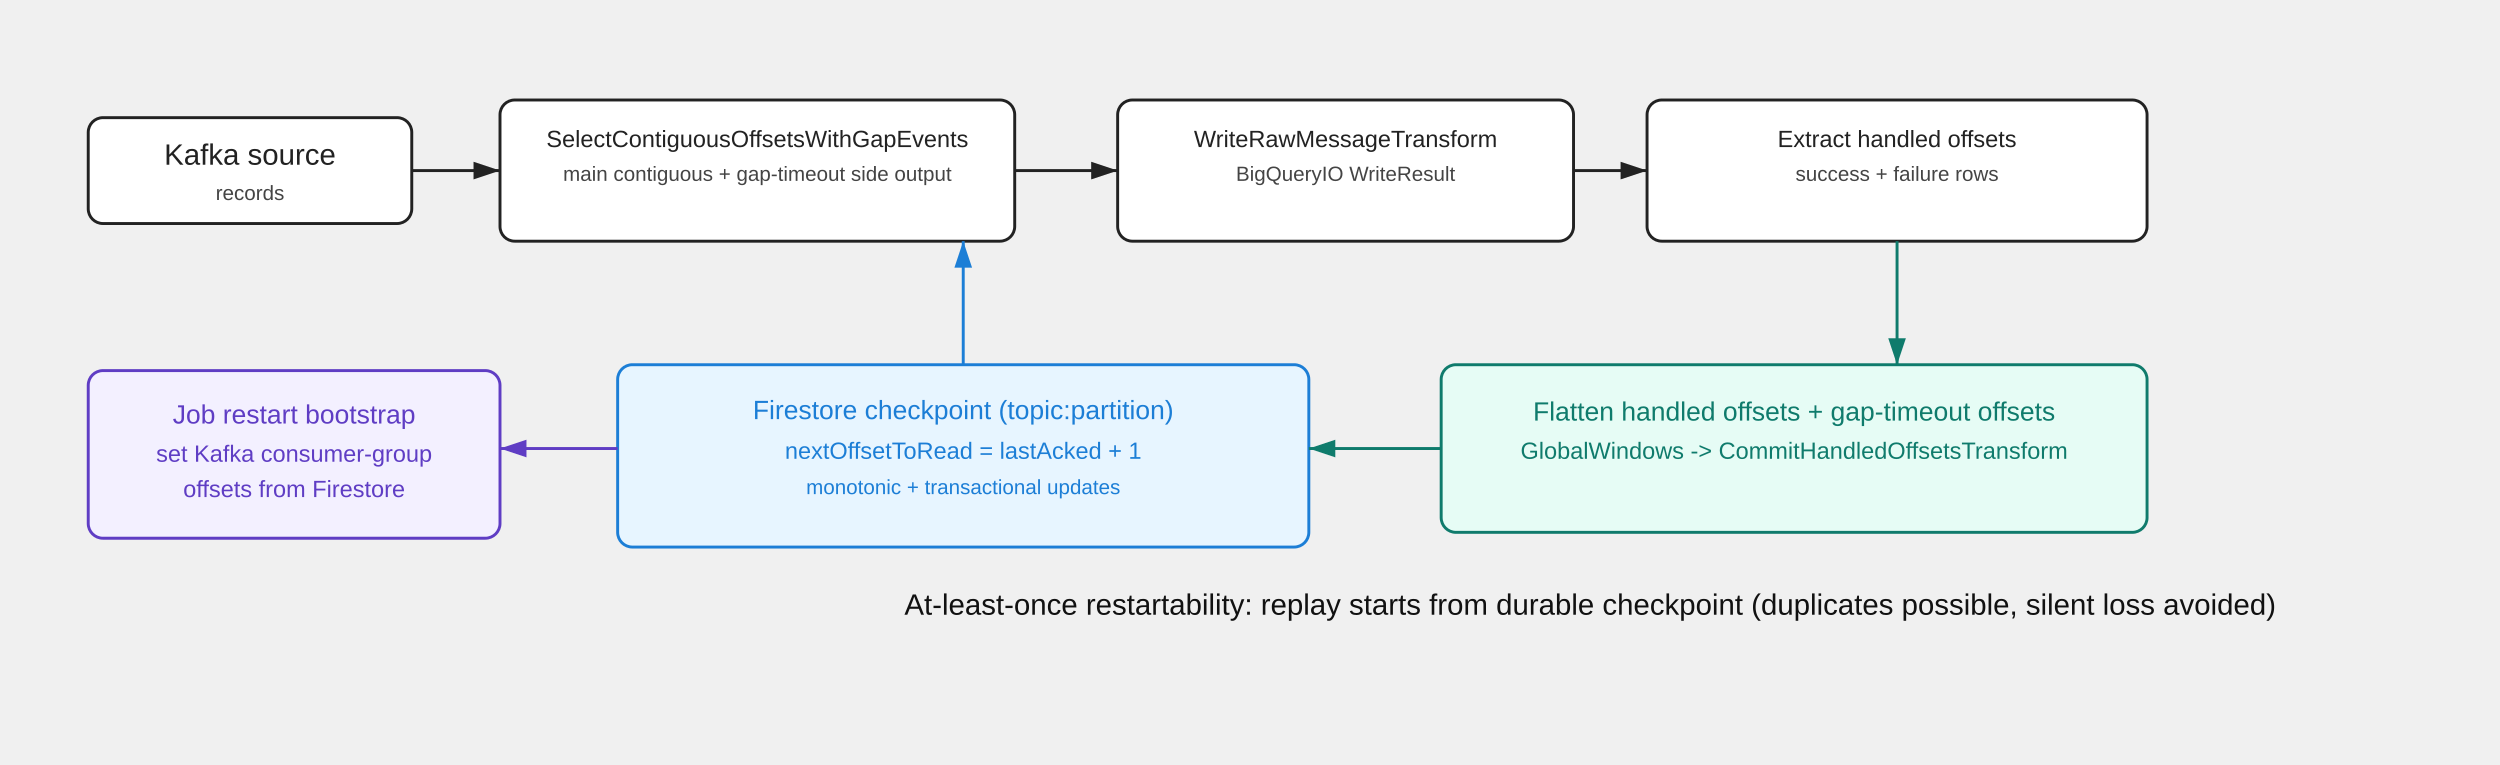
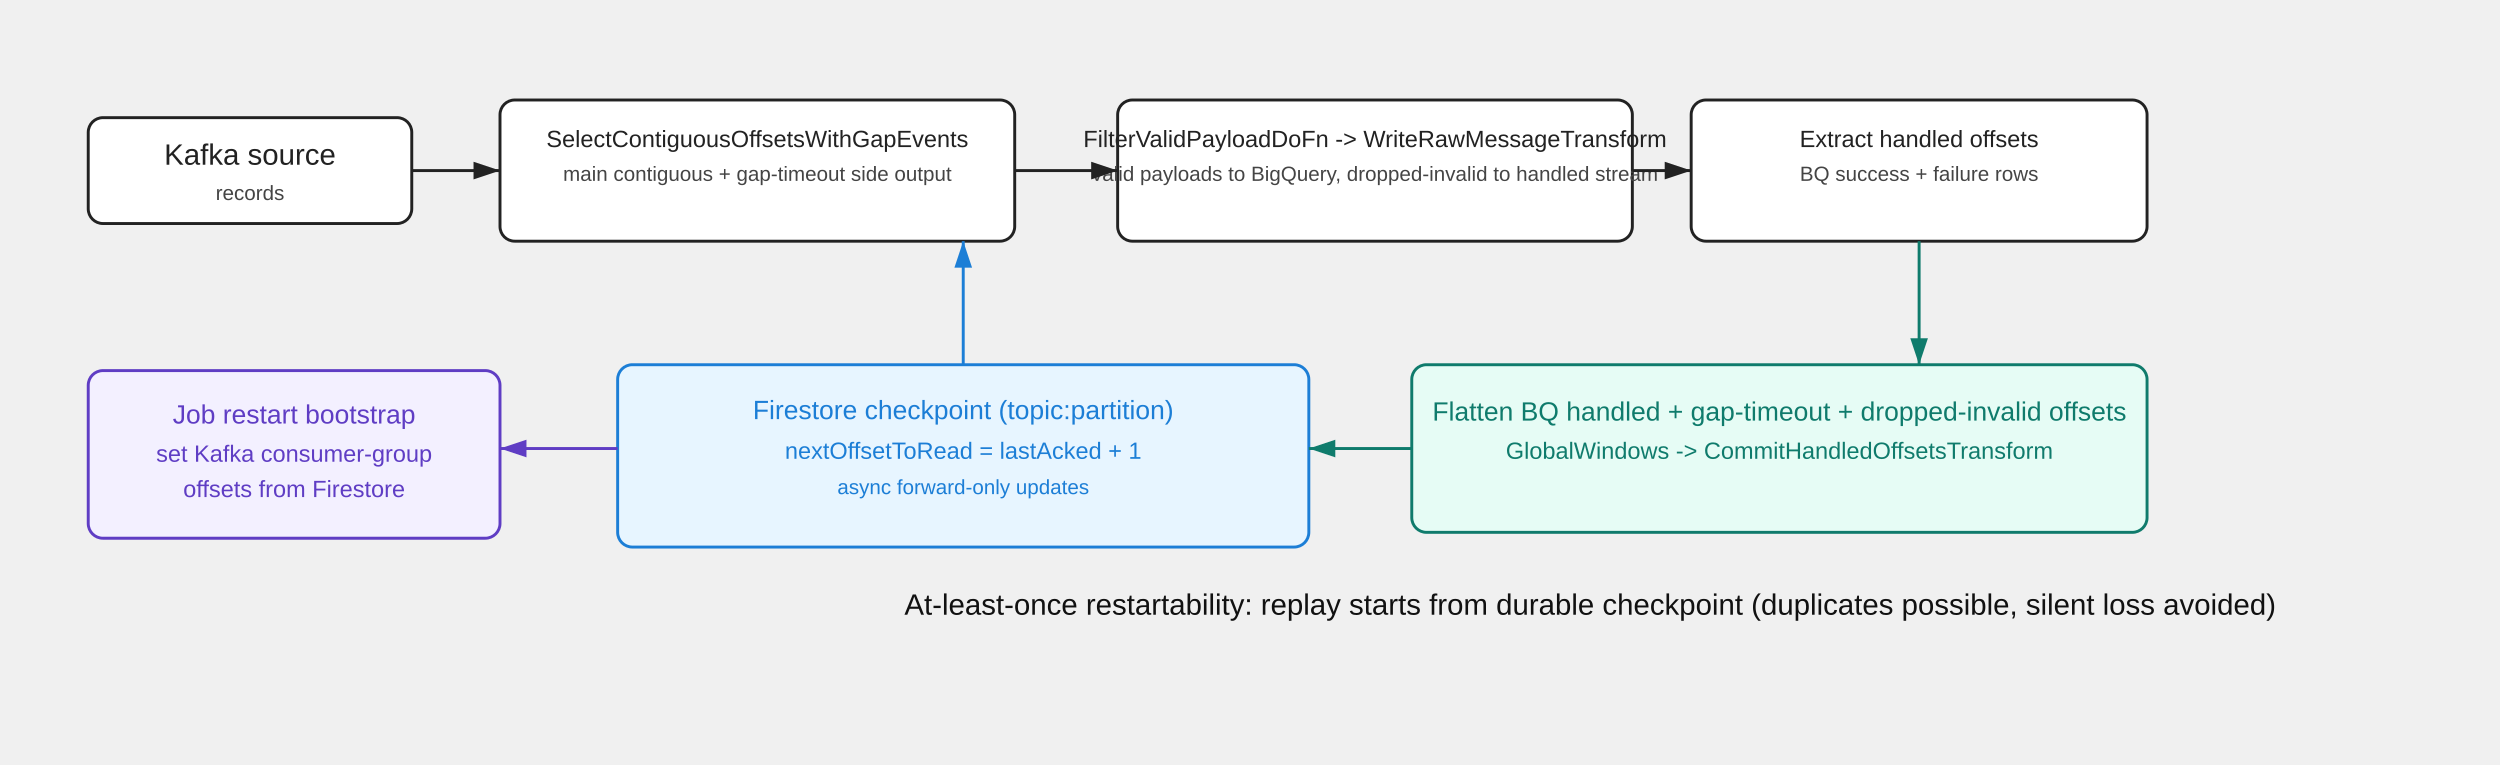
<svg xmlns="http://www.w3.org/2000/svg" width="1700" height="520" viewBox="0 0 1700 520" role="img" aria-labelledby="title desc">
  <defs>
    <marker id="arrow" markerWidth="10" markerHeight="10" refX="9" refY="3" orient="auto" markerUnits="strokeWidth">
      <path d="M0,0 L0,6 L9,3 z" fill="#222" />
    </marker>
    <marker id="arrowGreen" markerWidth="10" markerHeight="10" refX="9" refY="3" orient="auto" markerUnits="strokeWidth">
      <path d="M0,0 L0,6 L9,3 z" fill="#0f7b6c" />
    </marker>
    <marker id="arrowBlue" markerWidth="10" markerHeight="10" refX="9" refY="3" orient="auto" markerUnits="strokeWidth">
      <path d="M0,0 L0,6 L9,3 z" fill="#1c7ed6" />
    </marker>
    <marker id="arrowPurple" markerWidth="10" markerHeight="10" refX="9" refY="3" orient="auto" markerUnits="strokeWidth">
      <path d="M0,0 L0,6 L9,3 z" fill="#5f3dc4" />
    </marker>
  </defs>
  <rect x="60" y="80" width="220" height="72" rx="10" ry="10" fill="#fff" stroke="#222" stroke-width="2" />
  <text x="170" y="112" text-anchor="middle" font-family="Arial, sans-serif" font-size="20" fill="#222">Kafka source</text>
  <text x="170" y="136" text-anchor="middle" font-family="Arial, sans-serif" font-size="14" fill="#444">records</text>
  <rect x="340" y="68" width="350" height="96" rx="10" ry="10" fill="#fff" stroke="#222" stroke-width="2" />
  <text x="515" y="100" text-anchor="middle" font-family="Arial, sans-serif" font-size="16" fill="#222">SelectContiguousOffsetsWithGapEvents</text>
  <text x="515" y="123" text-anchor="middle" font-family="Arial, sans-serif" font-size="14" fill="#444">main contiguous + gap-timeout side output</text>
-   <rect x="760" y="68" width="310" height="96" rx="10" ry="10" fill="#fff" stroke="#222" stroke-width="2" />
-   <text x="915" y="100" text-anchor="middle" font-family="Arial, sans-serif" font-size="16" fill="#222">WriteRawMessageTransform</text>
-   <text x="915" y="123" text-anchor="middle" font-family="Arial, sans-serif" font-size="14" fill="#444">BigQueryIO WriteResult</text>
-   <rect x="1120" y="68" width="340" height="96" rx="10" ry="10" fill="#fff" stroke="#222" stroke-width="2" />
-   <text x="1290" y="100" text-anchor="middle" font-family="Arial, sans-serif" font-size="16" fill="#222">Extract handled offsets</text>
-   <text x="1290" y="123" text-anchor="middle" font-family="Arial, sans-serif" font-size="14" fill="#444">success + failure rows</text>
-   <rect x="980" y="248" width="480" height="114" rx="10" ry="10" fill="#e6fcf5" stroke="#0f7b6c" stroke-width="2" />
-   <text x="1220" y="286" text-anchor="middle" font-family="Arial, sans-serif" font-size="18" fill="#0f7b6c">Flatten handled offsets + gap-timeout offsets</text>
-   <text x="1220" y="312" text-anchor="middle" font-family="Arial, sans-serif" font-size="16" fill="#0f7b6c">GlobalWindows -&gt; CommitHandledOffsetsTransform</text>
+   <rect x="760" y="68" width="350" height="96" rx="10" ry="10" fill="#fff" stroke="#222" stroke-width="2" />
+   <text x="935" y="100" text-anchor="middle" font-family="Arial, sans-serif" font-size="16" fill="#222">FilterValidPayloadDoFn -&gt; WriteRawMessageTransform</text>
+   <text x="935" y="123" text-anchor="middle" font-family="Arial, sans-serif" font-size="14" fill="#444">valid payloads to BigQuery, dropped-invalid to handled stream</text>
+   <rect x="1150" y="68" width="310" height="96" rx="10" ry="10" fill="#fff" stroke="#222" stroke-width="2" />
+   <text x="1305" y="100" text-anchor="middle" font-family="Arial, sans-serif" font-size="16" fill="#222">Extract handled offsets</text>
+   <text x="1305" y="123" text-anchor="middle" font-family="Arial, sans-serif" font-size="14" fill="#444">BQ success + failure rows</text>
+   <rect x="960" y="248" width="500" height="114" rx="10" ry="10" fill="#e6fcf5" stroke="#0f7b6c" stroke-width="2" />
+   <text x="1210" y="286" text-anchor="middle" font-family="Arial, sans-serif" font-size="18" fill="#0f7b6c">Flatten BQ handled + gap-timeout + dropped-invalid offsets</text>
+   <text x="1210" y="312" text-anchor="middle" font-family="Arial, sans-serif" font-size="16" fill="#0f7b6c">GlobalWindows -&gt; CommitHandledOffsetsTransform</text>
  <rect x="420" y="248" width="470" height="124" rx="10" ry="10" fill="#e7f5ff" stroke="#1c7ed6" stroke-width="2" />
  <text x="655" y="285" text-anchor="middle" font-family="Arial, sans-serif" font-size="18" fill="#1c7ed6">Firestore checkpoint (topic:partition)</text>
  <text x="655" y="312" text-anchor="middle" font-family="Arial, sans-serif" font-size="16" fill="#1c7ed6">nextOffsetToRead = lastAcked + 1</text>
-   <text x="655" y="336" text-anchor="middle" font-family="Arial, sans-serif" font-size="14" fill="#1c7ed6">monotonic + transactional updates</text>
+   <text x="655" y="336" text-anchor="middle" font-family="Arial, sans-serif" font-size="14" fill="#1c7ed6">async forward-only updates</text>
  <rect x="60" y="252" width="280" height="114" rx="10" ry="10" fill="#f3f0ff" stroke="#5f3dc4" stroke-width="2" />
  <text x="200" y="288" text-anchor="middle" font-family="Arial, sans-serif" font-size="18" fill="#5f3dc4">Job restart bootstrap</text>
  <text x="200" y="314" text-anchor="middle" font-family="Arial, sans-serif" font-size="16" fill="#5f3dc4">set Kafka consumer-group</text>
  <text x="200" y="338" text-anchor="middle" font-family="Arial, sans-serif" font-size="16" fill="#5f3dc4">offsets from Firestore</text>
  <line x1="280" y1="116" x2="340" y2="116" stroke="#222" stroke-width="2" marker-end="url(#arrow)" />
  <line x1="690" y1="116" x2="760" y2="116" stroke="#222" stroke-width="2" marker-end="url(#arrow)" />
-   <line x1="1070" y1="116" x2="1120" y2="116" stroke="#222" stroke-width="2" marker-end="url(#arrow)" />
-   <line x1="1290" y1="164" x2="1290" y2="248" stroke="#0f7b6c" stroke-width="2" marker-end="url(#arrowGreen)" />
-   <line x1="980" y1="305" x2="890" y2="305" stroke="#0f7b6c" stroke-width="2" marker-end="url(#arrowGreen)" />
+   <line x1="1110" y1="116" x2="1150" y2="116" stroke="#222" stroke-width="2" marker-end="url(#arrow)" />
+   <line x1="1305" y1="164" x2="1305" y2="248" stroke="#0f7b6c" stroke-width="2" marker-end="url(#arrowGreen)" />
+   <line x1="960" y1="305" x2="890" y2="305" stroke="#0f7b6c" stroke-width="2" marker-end="url(#arrowGreen)" />
  <line x1="655" y1="248" x2="655" y2="164" stroke="#1c7ed6" stroke-width="2" marker-end="url(#arrowBlue)" />
  <line x1="420" y1="305" x2="340" y2="305" stroke="#5f3dc4" stroke-width="2" marker-end="url(#arrowPurple)" />
  <text x="615" y="418" font-family="Arial, sans-serif" font-size="20" fill="#111">
    At-least-once restartability: replay starts from durable checkpoint (duplicates possible, silent loss avoided)
  </text>
</svg>
